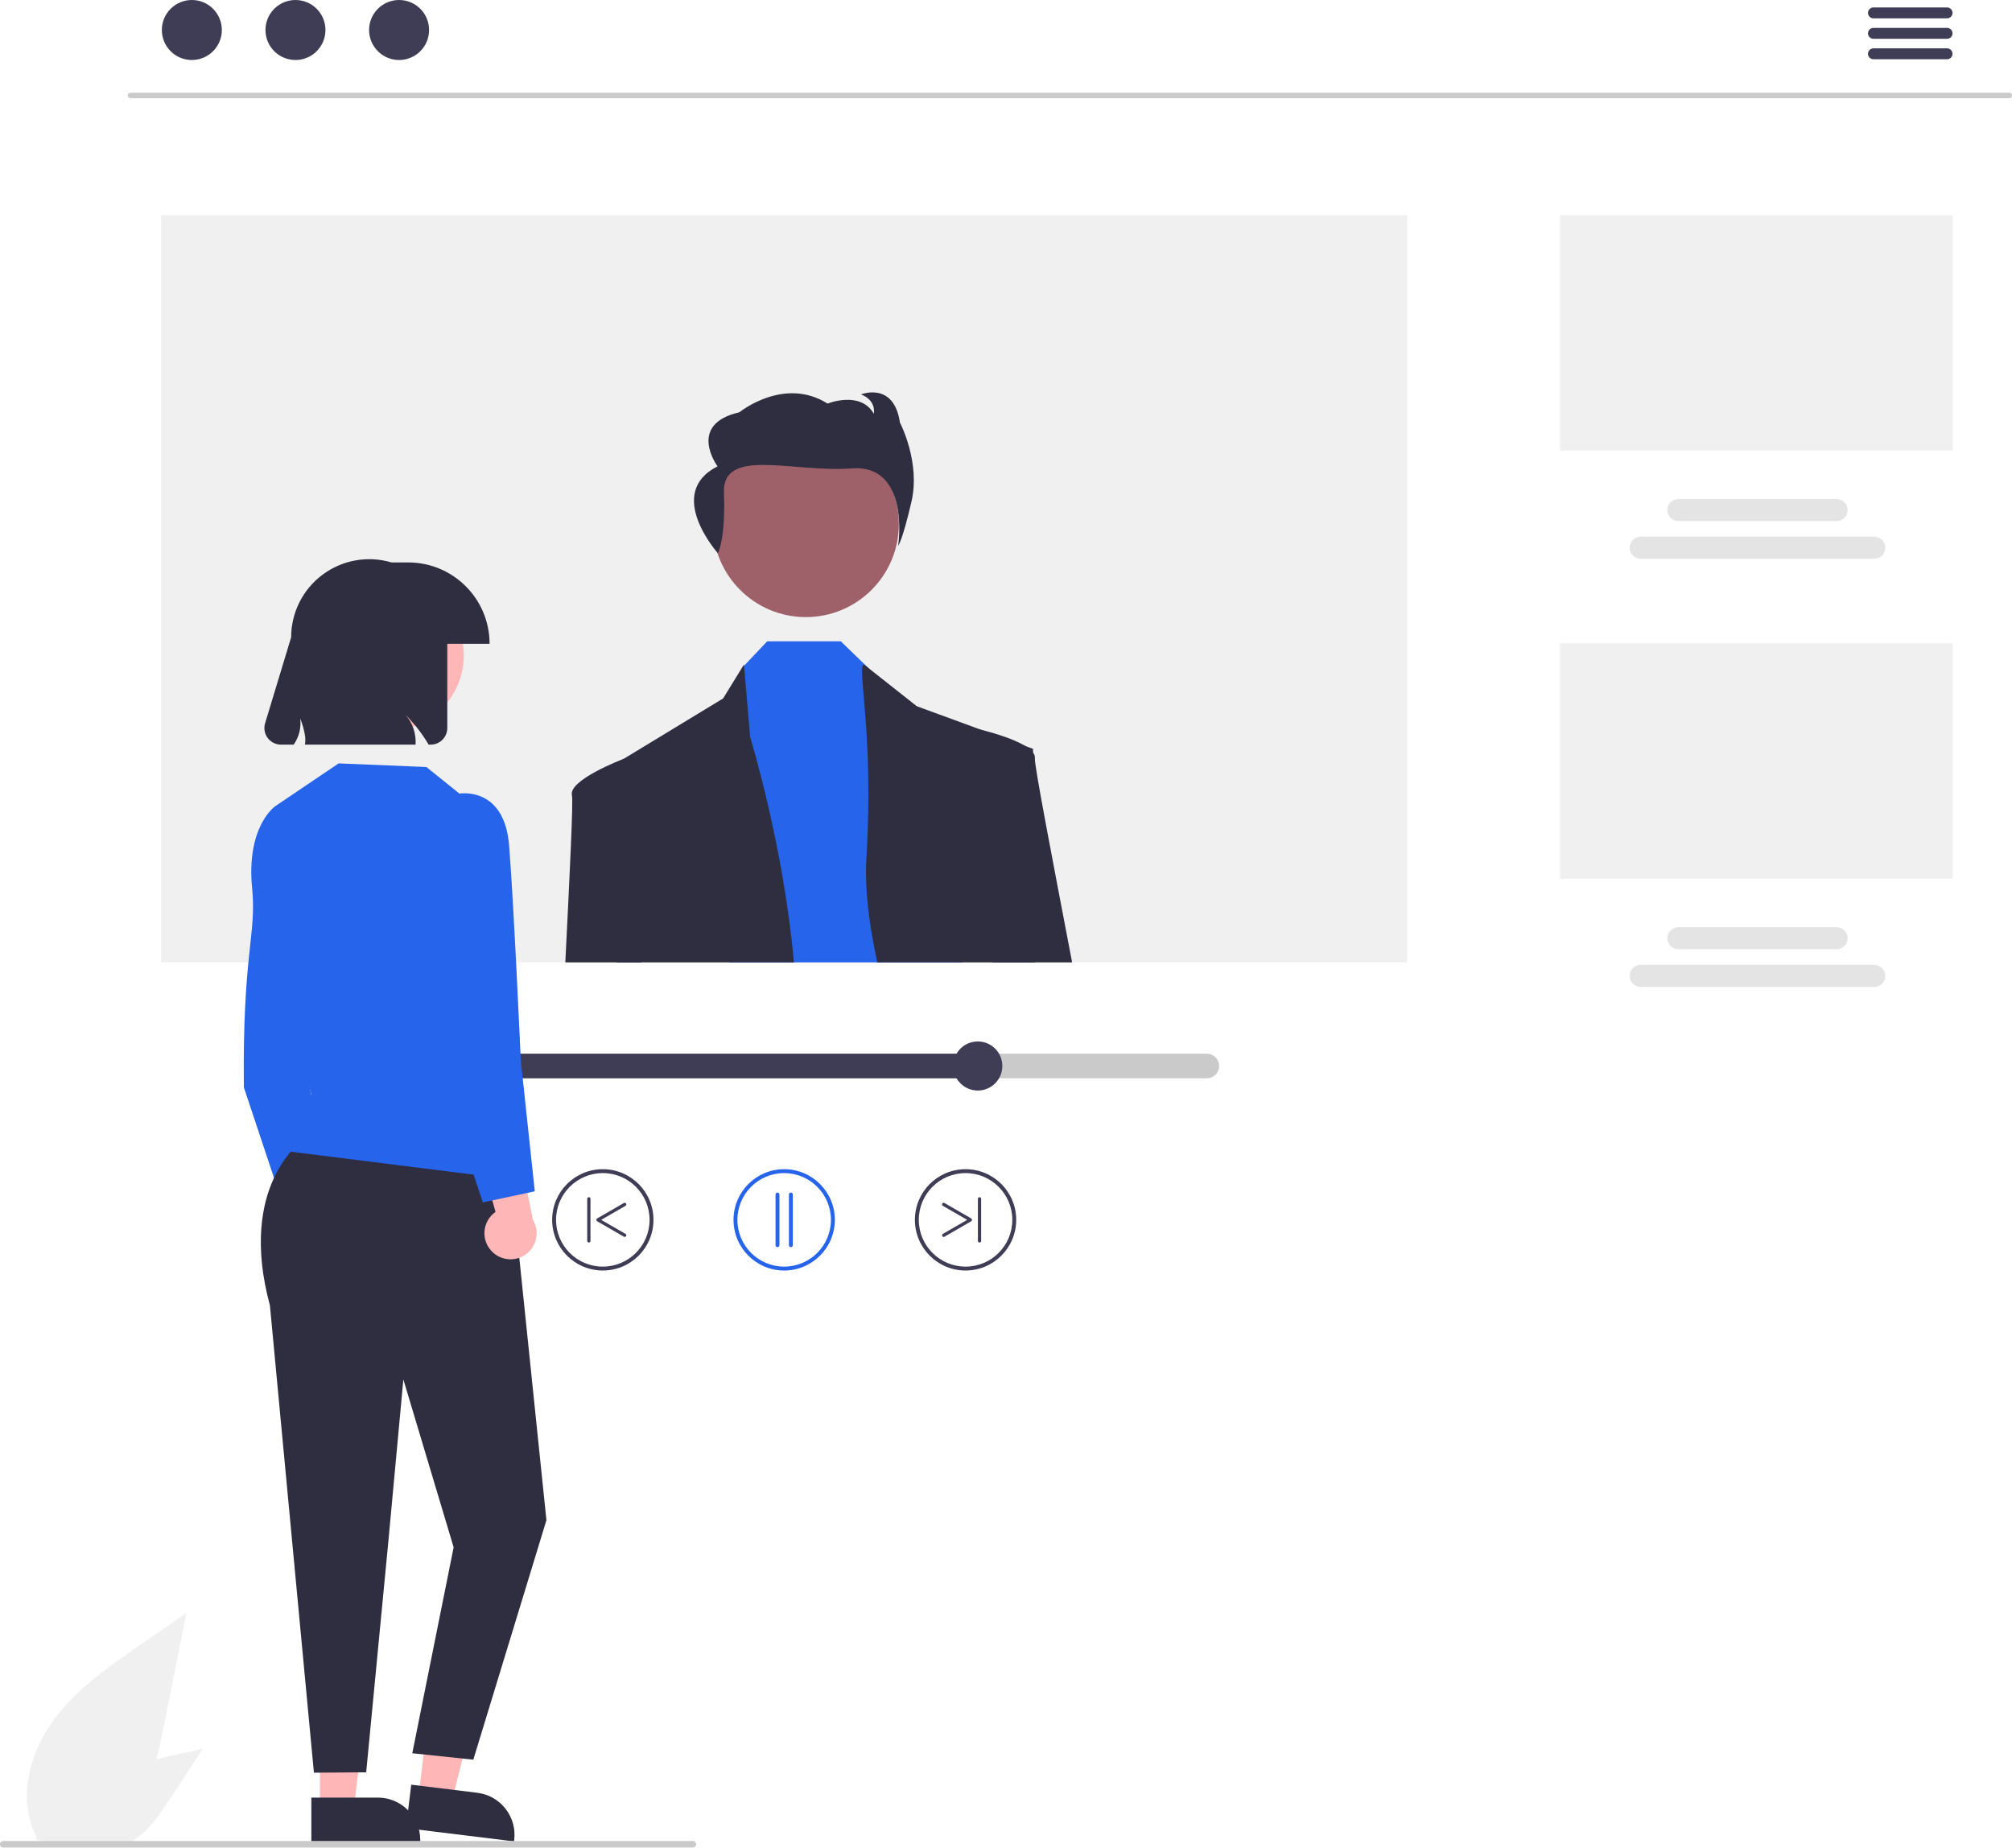
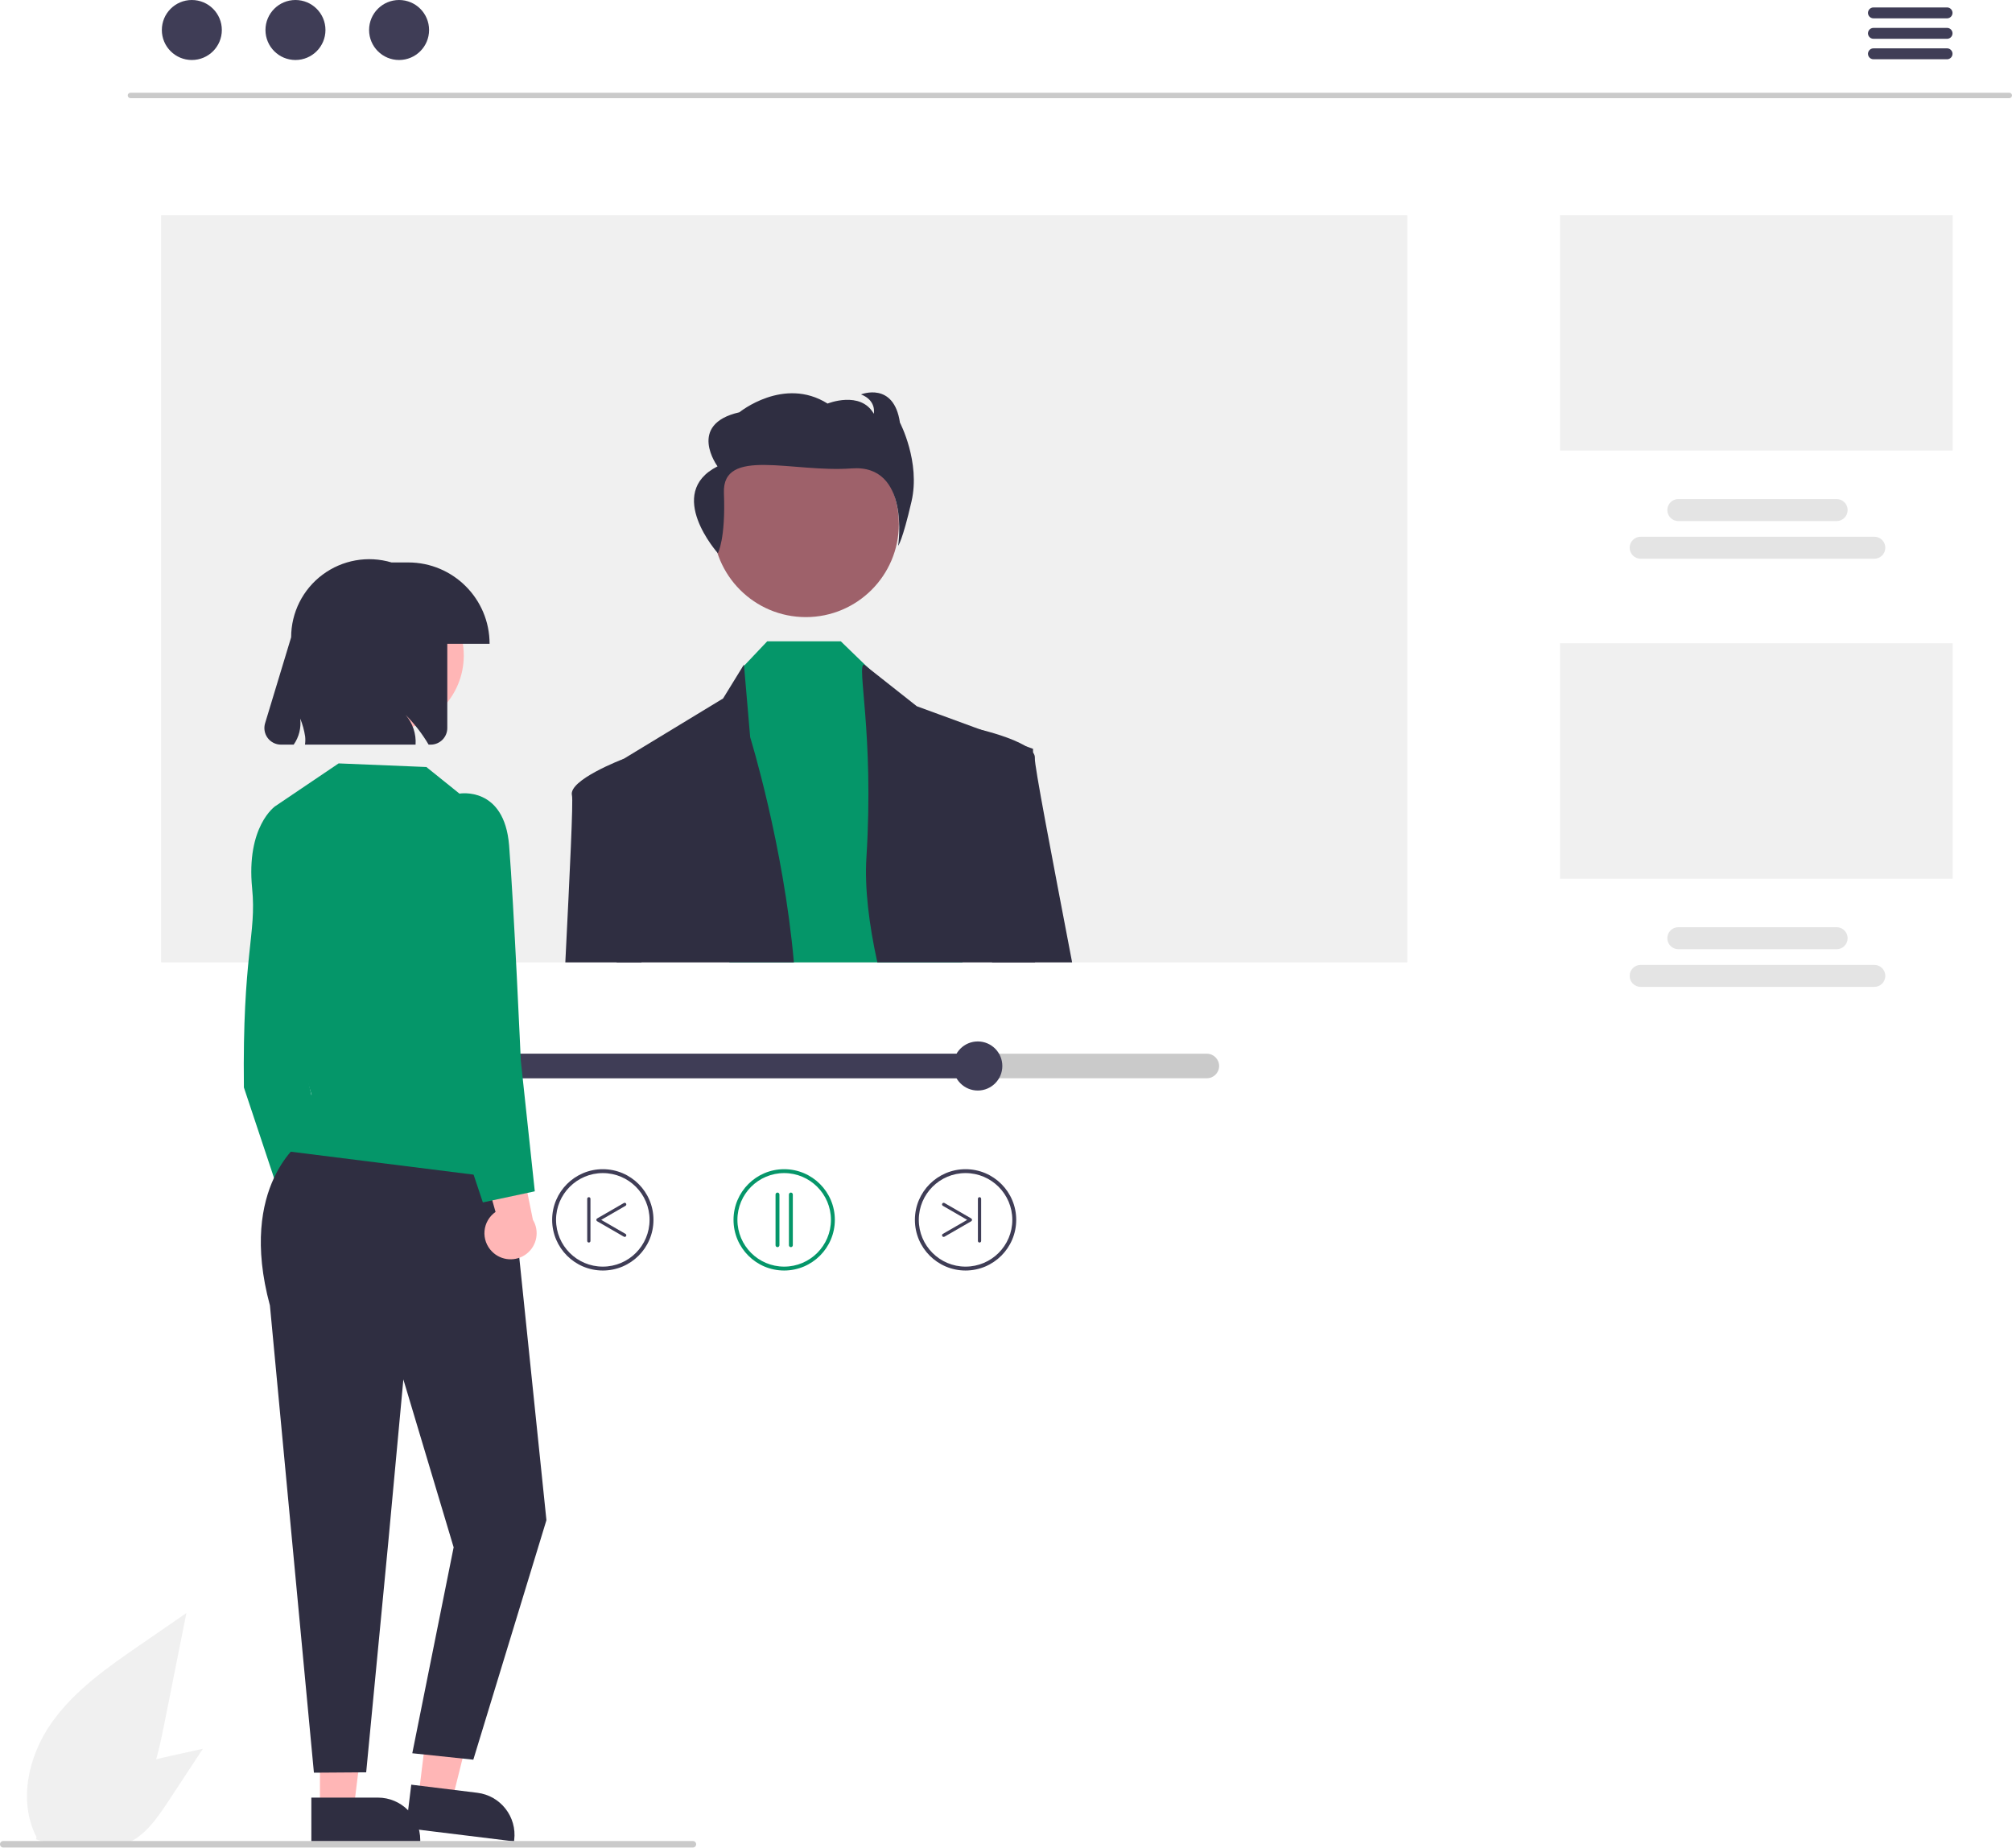
- <svg xmlns="http://www.w3.org/2000/svg" id="a1b10958-249c-4c4c-82a2-0407b2abf5d3" data-name="Layer 1" width="618.5" height="567.882" viewBox="0 0 618.5 567.882">
+ <svg xmlns="http://www.w3.org/2000/svg" data-name="Layer 1" width="618.5" height="567.882" viewBox="0 0 618.5 567.882">
  <path d="M333.945,671.58c-10.14,6.982-20.509,14.189-27.531,24.302-7.021,10.114-10.086,23.92-4.444,34.863l-.146.682a26.392,26.392,0,0,0,25.485-4.489c8.926-7.492,11.725-19.835,14.001-31.263l6.735-33.804Z" transform="translate(-290.75 -166.0591)" fill="#f0f0f0" />
  <path d="M343.711,705.669c-6.764,1.497-13.695,3.061-19.495,6.85-5.8,3.789-10.318,10.34-9.69,17.239l-.22.325a14.85,14.85,0,0,0,14.238,3.049c6.239-2.019,10.308-7.863,13.913-13.341l10.661-16.203Z" transform="translate(-290.75 -166.0591)" fill="#f0f0f0" />
  <path d="M908.412,196.236H330.856a.838.838,0,0,1,0-1.677H908.412a.838.838,0,0,1,0,1.677Z" transform="translate(-290.75 -166.0591)" fill="#cacaca" />
  <circle cx="58.973" cy="9.221" r="9.221" fill="#3f3d56" />
  <circle cx="90.827" cy="9.221" r="9.221" fill="#3f3d56" />
  <circle cx="122.68" cy="9.221" r="9.221" fill="#3f3d56" />
  <path d="M889.327,171.699H866.694a1.677,1.677,0,1,1,0-3.353h22.633a1.677,1.677,0,0,1,0,3.353Z" transform="translate(-290.75 -166.0591)" fill="#3f3d56" />
  <path d="M889.327,177.986H866.694a1.677,1.677,0,1,1,0-3.353h22.633a1.677,1.677,0,0,1,0,3.353Z" transform="translate(-290.75 -166.0591)" fill="#3f3d56" />
  <path d="M889.327,184.273H866.694a1.677,1.677,0,1,1,0-3.353h22.633a1.677,1.677,0,0,1,0,3.353Z" transform="translate(-290.75 -166.0591)" fill="#3f3d56" />
  <rect x="49.521" y="66.123" width="383.081" height="229.681" fill="#f0f0f0" />
  <rect x="479.545" y="66.123" width="120.708" height="72.372" fill="#f0f0f0" />
  <path d="M866.921,337.802H795.1a3.383,3.383,0,0,1,0-6.766h71.821a3.383,3.383,0,0,1,0,6.766Z" transform="translate(-290.75 -166.0591)" fill="#e4e4e4" />
  <path d="M855.341,326.222H806.68a3.383,3.383,0,0,1,0-6.766h48.661a3.383,3.383,0,0,1,0,6.766Z" transform="translate(-290.75 -166.0591)" fill="#e4e4e4" />
  <rect x="479.545" y="197.729" width="120.708" height="72.372" fill="#f0f0f0" />
  <path d="M866.921,469.407H795.1a3.383,3.383,0,0,1,0-6.766h71.821a3.383,3.383,0,0,1,0,6.766Z" transform="translate(-290.75 -166.0591)" fill="#e4e4e4" />
  <path d="M855.341,457.827H806.68a3.383,3.383,0,0,1,0-6.766h48.661a3.383,3.383,0,0,1,0,6.766Z" transform="translate(-290.75 -166.0591)" fill="#e4e4e4" />
  <circle cx="247.719" cy="161.096" r="28.587" fill="#9e616a" />
-   <polygon points="295.884 295.804 224.205 295.804 228.228 205.164 228.723 204.644 235.84 197.133 258.473 197.133 266.872 205.264 267.534 205.91 285.406 223.035 295.884 295.804" fill="#2564eb" />
+   <polygon points="295.884 295.804 224.205 295.804 228.228 205.164 228.723 204.644 235.84 197.133 258.473 197.133 266.872 205.264 267.534 205.91 285.406 223.035 295.884 295.804" fill="#059669" />
  <path d="M534.796,461.863h-54.478c-.36-34.687-.645-60.857-.645-60.857l2.783-1.693.017-.008,30.554-18.551,6.413-10.419.034.369,1.886,21.962S531.611,425.785,534.796,461.863Z" transform="translate(-290.75 -166.0591)" fill="#2f2e41" />
  <path d="M608.923,461.863h-48.476c-2.59-11.752-3.94-22.943-3.353-32.273,2.381-38.115-3.11-59.256-.729-59.256l1.257.989,14.954,11.811,19.691,7.217,13.663,5.013,2.381.872v1.148C608.319,403.152,608.378,429.934,608.923,461.863Z" transform="translate(-290.75 -166.0591)" fill="#2f2e41" />
  <path d="M511.424,336.099s2.429-4.265,1.864-18.515,21.133-6.19,39.265-7.549,14.293,23.789,14.293,23.789,1.308-1.495,4.109-13.632-3.558-24.233-3.558-24.233c-1.873-12.754-11.965-8.666-11.965-8.666,4.861,1.892,3.927,5.938,3.927,5.938-4.114-7.213-14.207-3.126-14.207-3.126-13.461-8.447-27.103,2.677-27.103,2.677-16.261,3.691-6.725,16.622-6.725,16.622C494.97,317.668,511.424,336.099,511.424,336.099Z" transform="translate(-290.75 -166.0591)" fill="#2f2e41" />
  <path d="M464.534,461.863c1.391-27.822,2.456-49.65,2.037-51.335-1.173-4.686,15.382-11.031,15.885-11.216l.008-.008h.009l3.16,1.702,2.313,60.857Z" transform="translate(-290.75 -166.0591)" fill="#2f2e41" />
  <path d="M620.323,461.863H595.721L588.679,392.313l2.9-2.121s.252.059.688.159c2.255.562,9.531,2.464,13.663,5.013a8.28,8.28,0,0,1,2.381,2.02,2.436,2.436,0,0,1,.562,1.727C608.663,401.081,614.028,428.928,620.323,461.863Z" transform="translate(-290.75 -166.0591)" fill="#2f2e41" />
  <path d="M661.741,489.945H401.883a3.772,3.772,0,0,0,0,7.544H661.741a3.772,3.772,0,1,0,0-7.544Z" transform="translate(-290.75 -166.0591)" fill="#cacaca" />
  <path d="M591.328,489.945v7.544H401.883a3.772,3.772,0,0,1,0-7.544Z" transform="translate(-290.75 -166.0591)" fill="#3f3d56" />
  <circle cx="300.578" cy="327.658" r="7.544" fill="#3f3d56" />
-   <path d="M531.812,556.586a15.573,15.573,0,1,1,15.573-15.573A15.591,15.591,0,0,1,531.812,556.586Zm0-29.949a14.375,14.375,0,1,0,14.375,14.375A14.392,14.392,0,0,0,531.812,526.637Z" transform="translate(-290.75 -166.0591)" fill="#2564eb" />
-   <path d="M529.755,549.398a.599.599,0,0,1-.599-.599V533.226a.599.599,0,1,1,1.198,0v15.573A.599.599,0,0,1,529.755,549.398Z" transform="translate(-290.75 -166.0591)" fill="#2564eb" />
-   <path d="M533.869,549.398a.599.599,0,0,1-.599-.599V533.226a.599.599,0,1,1,1.198,0v15.573A.599.599,0,0,1,533.869,549.398Z" transform="translate(-290.75 -166.0591)" fill="#2564eb" />
+   <path d="M531.812,556.586a15.573,15.573,0,1,1,15.573-15.573A15.591,15.591,0,0,1,531.812,556.586Zm0-29.949a14.375,14.375,0,1,0,14.375,14.375A14.392,14.392,0,0,0,531.812,526.637Z" transform="translate(-290.75 -166.0591)" fill="#059669" />
+   <path d="M529.755,549.398a.599.599,0,0,1-.599-.599V533.226a.599.599,0,1,1,1.198,0v15.573A.599.599,0,0,1,529.755,549.398Z" transform="translate(-290.75 -166.0591)" fill="#059669" />
+   <path d="M533.869,549.398a.599.599,0,0,1-.599-.599V533.226a.599.599,0,1,1,1.198,0v15.573A.599.599,0,0,1,533.869,549.398Z" transform="translate(-290.75 -166.0591)" fill="#059669" />
  <path d="M460.483,541.012A15.573,15.573,0,1,1,476.056,556.586,15.591,15.591,0,0,1,460.483,541.012Zm1.198,0A14.375,14.375,0,1,0,476.056,526.637,14.392,14.392,0,0,0,461.681,541.012Z" transform="translate(-290.75 -166.0591)" fill="#3f3d56" />
  <path d="M482.783,546.256a.498.498,0,0,0,.25-.93l-7.472-4.314,7.472-4.314a.498.498,0,0,0-.498-.863l-8.219,4.745a.498.498,0,0,0,0,.863l8.219,4.745A.496.496,0,0,0,482.783,546.256Z" transform="translate(-290.75 -166.0591)" fill="#3f3d56" />
  <path d="M471.762,547.986a.498.498,0,0,0,.498-.498V534.537a.498.498,0,0,0-.996,0V547.488A.498.498,0,0,0,471.762,547.986Z" transform="translate(-290.75 -166.0591)" fill="#3f3d56" />
  <path d="M587.568,556.586a15.573,15.573,0,1,1,15.573-15.573A15.591,15.591,0,0,1,587.568,556.586Zm0-29.949a14.375,14.375,0,1,0,14.375,14.375A14.392,14.392,0,0,0,587.568,526.637Z" transform="translate(-290.75 -166.0591)" fill="#3f3d56" />
  <path d="M580.842,546.256a.498.498,0,0,1-.25-.93l7.472-4.314-7.472-4.314a.498.498,0,0,1,.498-.863l8.219,4.745a.498.498,0,0,1,0,.863l-8.219,4.745A.496.496,0,0,1,580.842,546.256Z" transform="translate(-290.75 -166.0591)" fill="#3f3d56" />
  <path d="M591.862,547.986a.498.498,0,0,1-.498-.498V534.537a.498.498,0,0,1,.996,0V547.488A.498.498,0,0,1,591.862,547.986Z" transform="translate(-290.75 -166.0591)" fill="#3f3d56" />
  <path d="M381.993,552.75a7.97,7.97,0,0,1,1.089-12.173l-7.662-27.267,14.021,4.476,5.127,25.207a8.013,8.013,0,0,1-12.574,9.756Z" transform="translate(-290.75 -166.0591)" fill="#ffb6b6" />
-   <path d="M378.246,416.901l-2.904-3.023s-8.979,6.168-7.08,25.287c1.403,14.122-3.031,20.111-2.536,61.157L378.246,537.914l14.48-7.591L382.25,483.941Z" transform="translate(-290.75 -166.0591)" fill="#2564eb" />
+   <path d="M378.246,416.901l-2.904-3.023s-8.979,6.168-7.08,25.287c1.403,14.122-3.031,20.111-2.536,61.157L378.246,537.914l14.48-7.591L382.25,483.941Z" transform="translate(-290.75 -166.0591)" fill="#059669" />
  <polygon points="98.359 555.931 108.742 555.931 113.682 515.882 98.357 515.883 98.359 555.931" fill="#ffb6b6" />
  <path d="M386.461,718.6l20.448-.001h.001a13.032,13.032,0,0,1,13.031,13.031v.423l-33.479.001Z" transform="translate(-290.75 -166.0591)" fill="#2f2e41" />
  <polygon points="128.639 552.254 138.945 553.517 148.723 514.368 133.513 512.503 128.639 552.254" fill="#ffb6b6" />
  <path d="M417.173,714.626l20.296,2.489.001 0a13.032,13.032,0,0,1,11.348,14.52l-.052.42-33.23-4.075Z" transform="translate(-290.75 -166.0591)" fill="#2f2e41" />
  <path d="M383.727,516.654s-20.001,13.669-10.001,50.669L387.25,710.941l16.067-.114,6.805-70.866,4.625-49.89,15.454,51.591-12.711,63.304L436.25,706.941l22.476-73.618L447.887,528.509Z" transform="translate(-290.75 -166.0591)" fill="#2f2e41" />
-   <path d="M431.987,409.999l-10.17-8.18-26.97-1.11-19.506,13.17s-2.013,46.896,11.186,88.67l-6.92,17.45,69.19,8.68Z" transform="translate(-290.75 -166.0591)" fill="#2564eb" />
+   <path d="M431.987,409.999l-10.17-8.18-26.97-1.11-19.506,13.17s-2.013,46.896,11.186,88.67l-6.92,17.45,69.19,8.68Z" transform="translate(-290.75 -166.0591)" fill="#059669" />
  <circle cx="119.432" cy="201.479" r="23.134" fill="#ffb6b6" />
  <path d="M416.25,338.941h-5.141a24.003,24.003,0,0,0-30.859,23L372.243,388.363a5.099,5.099,0,0,0,4.88,6.578h3.908a11.506,11.506,0,0,0,2.003-8.013,23.642,23.642,0,0,1,1.517,5.514,9.714,9.714,0,0,1-.051,2.499H418.501a12.688,12.688,0,0,0-3.074-9.147,45.744,45.744,0,0,1,7.085,9.147h.639a5.099,5.099,0,0,0,5.099-5.099V363.941h13A25,25,0,0,0,416.25,338.941Z" transform="translate(-290.75 -166.0591)" fill="#2f2e41" />
  <path d="M441.993,550.75a7.97,7.97,0,0,1,1.089-12.173l-7.662-27.267,14.021,4.476,5.127,25.207a8.013,8.013,0,0,1-12.574,9.756Z" transform="translate(-290.75 -166.0591)" fill="#ffb6b6" />
-   <path d="M423.217,415.173l8.77-5.175s13.794-2.432,15.267,15.946,3.593,66.084,3.593,66.084l4.302,40.215-15.966,3.405-18.351-54.995Z" transform="translate(-290.75 -166.0591)" fill="#2564eb" />
+   <path d="M423.217,415.173l8.77-5.175s13.794-2.432,15.267,15.946,3.593,66.084,3.593,66.084l4.302,40.215-15.966,3.405-18.351-54.995Z" transform="translate(-290.75 -166.0591)" fill="#059669" />
  <path d="M503.75,733.941h-212a1,1,0,0,1,0-2h212a1,1,0,0,1,0,2Z" transform="translate(-290.75 -166.0591)" fill="#cacaca" />
</svg>
